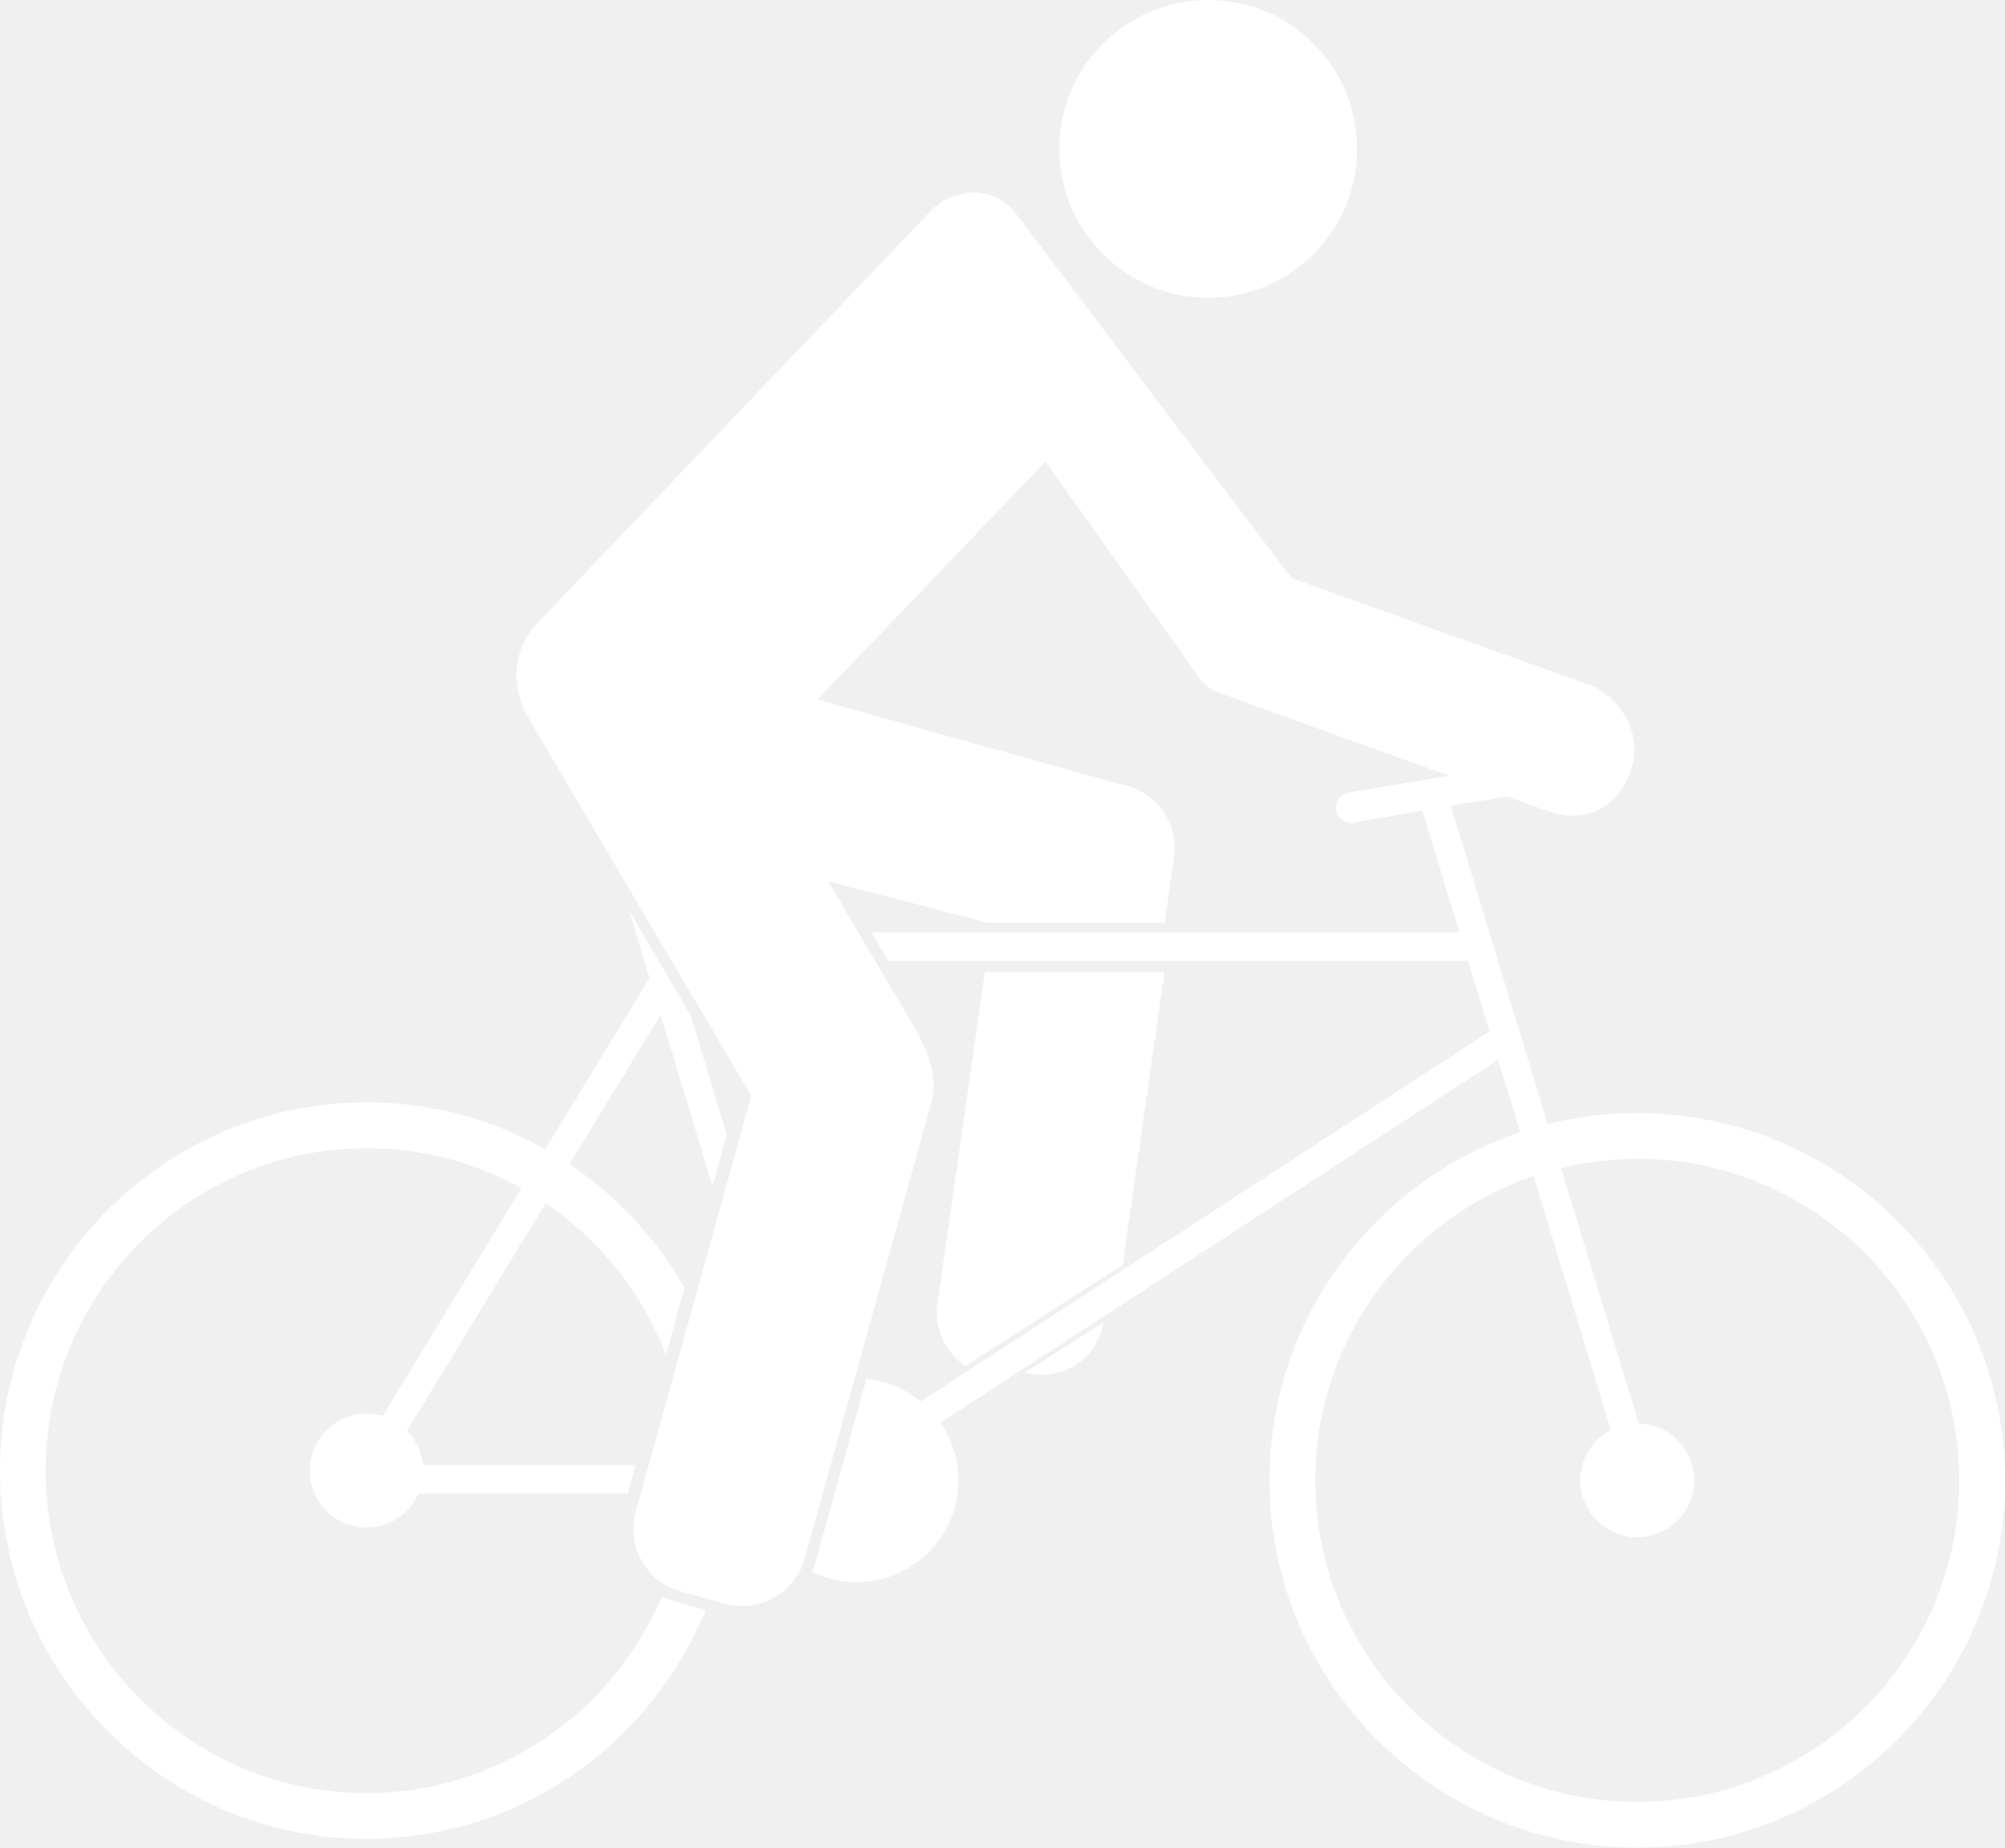
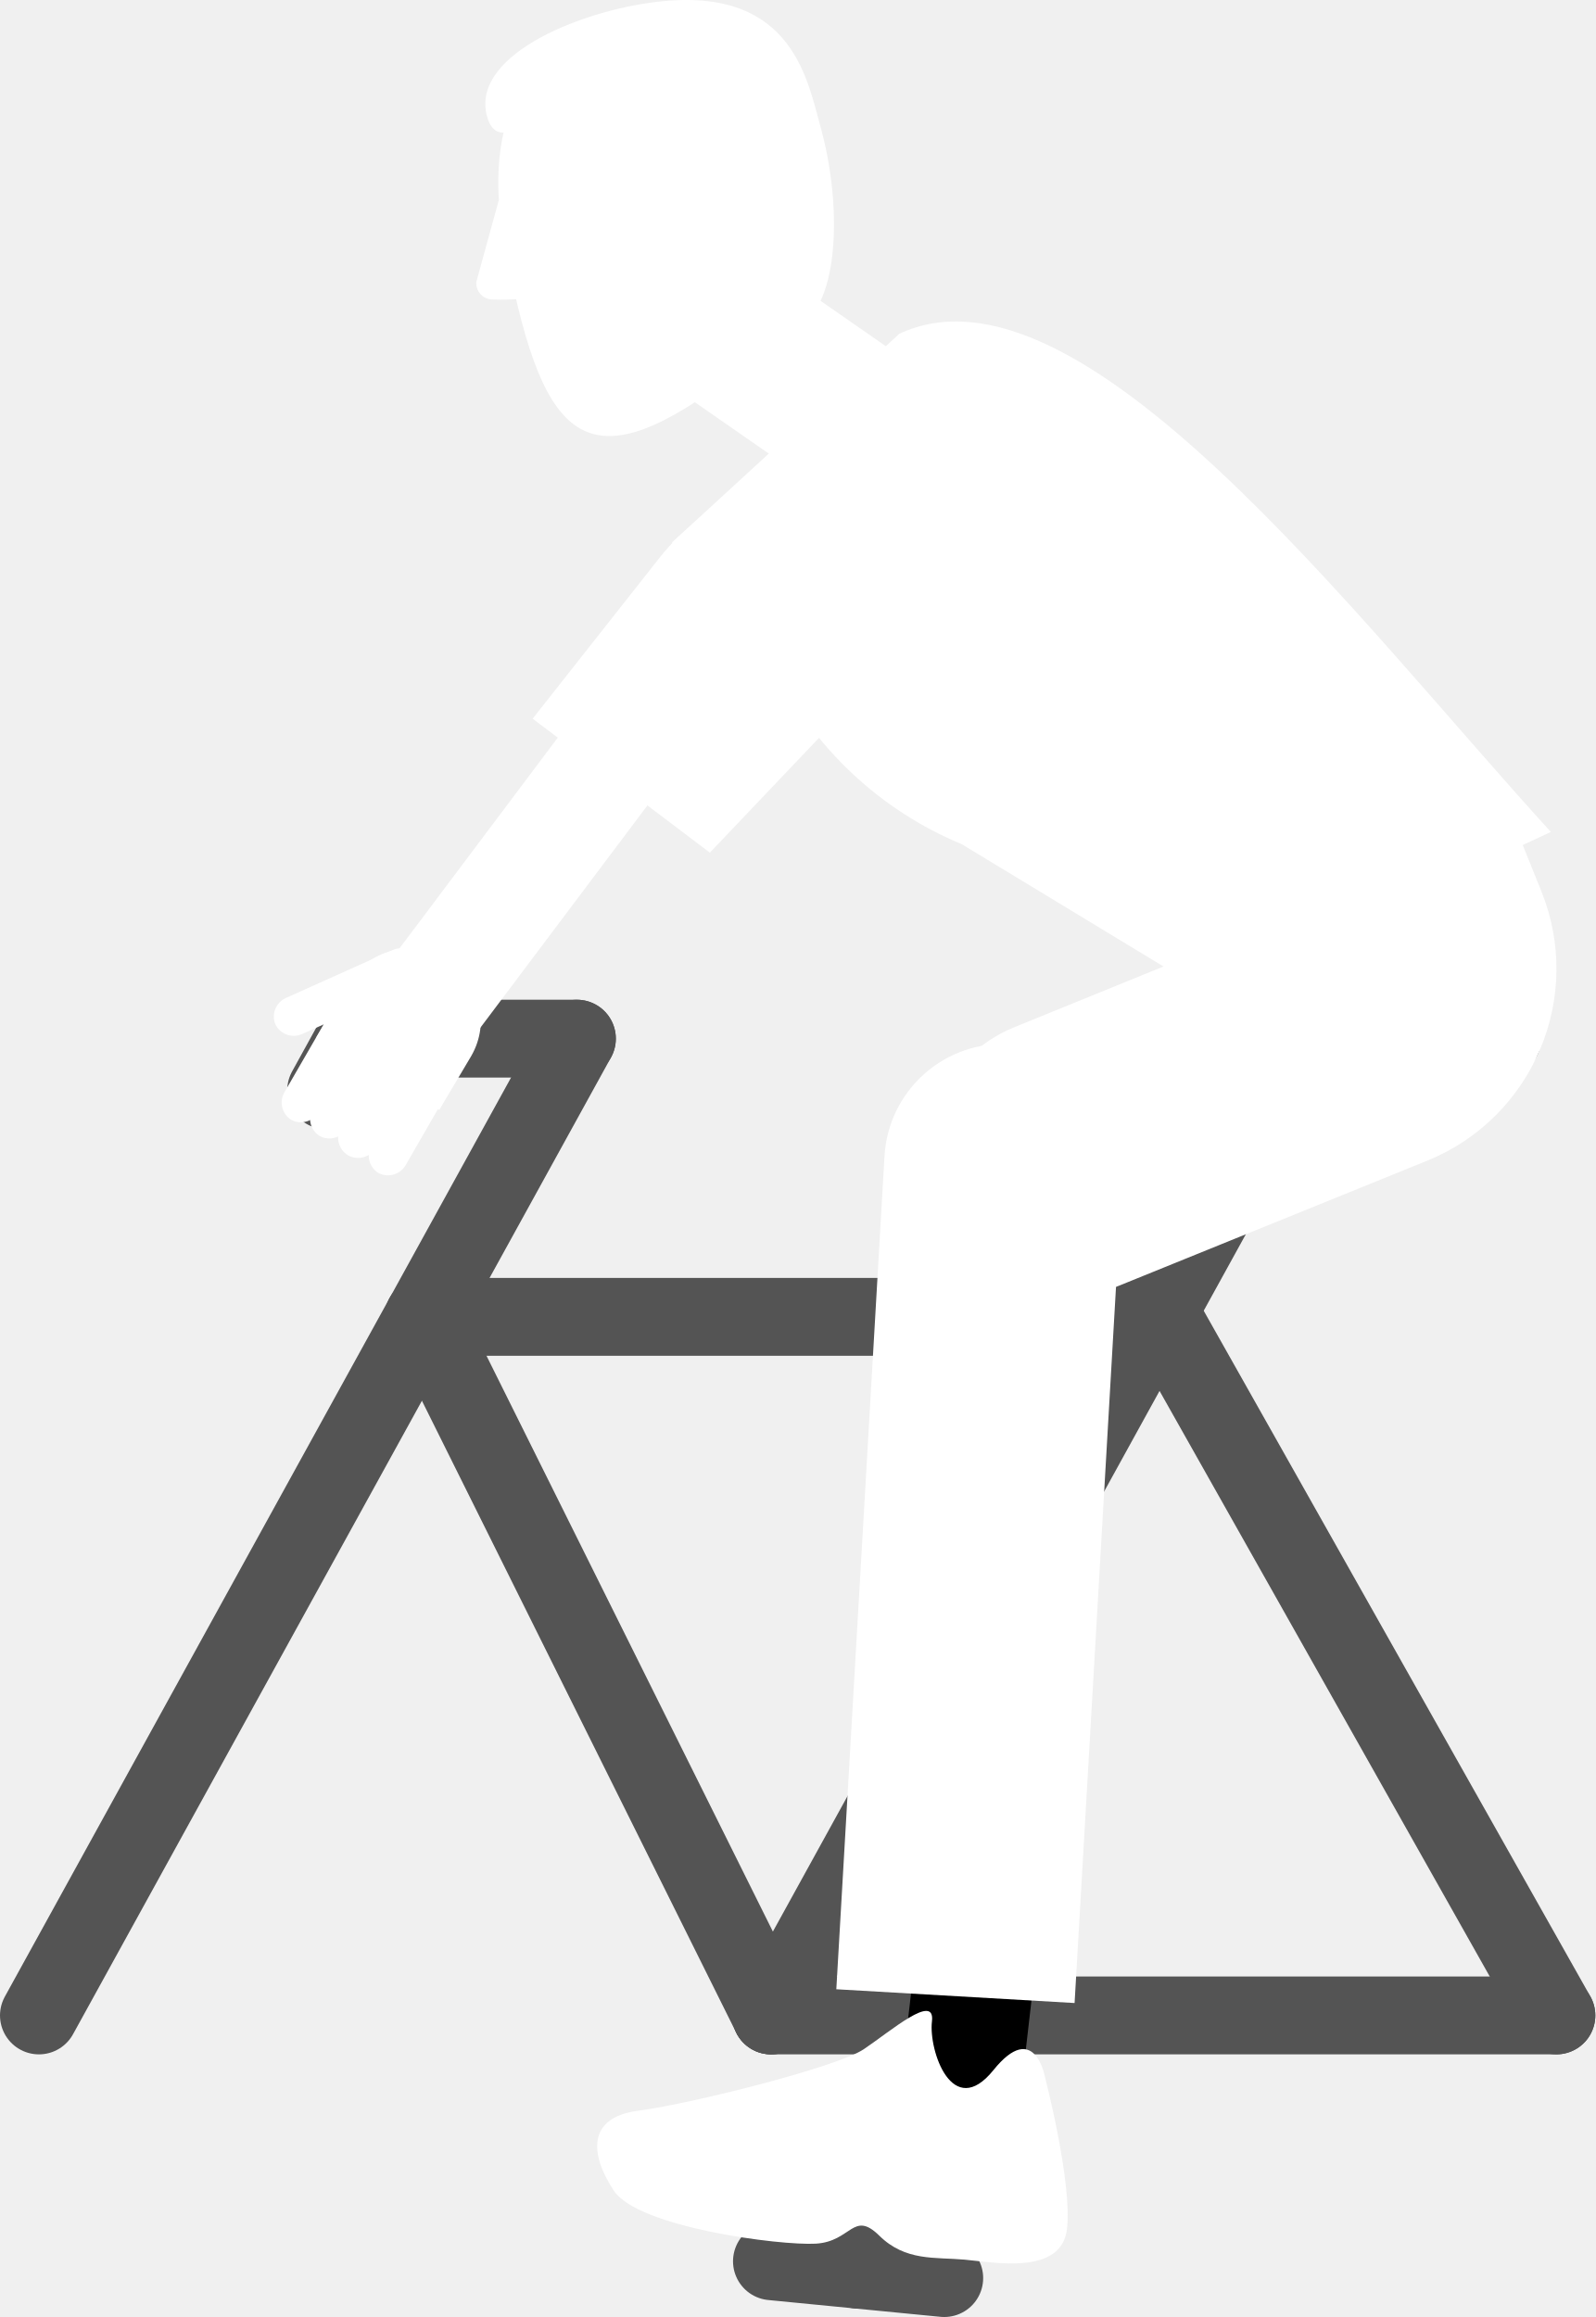
- <svg xmlns="http://www.w3.org/2000/svg" width="229px" height="211px" viewBox="0 0 229 211" version="1.1">
-   <g id="design-three" stroke="none" stroke-width="1" fill="none" fill-rule="evenodd">
-     <g id="Desktop-HD" transform="translate(-1069, -3156)" fill="#FFFFFF" fill-rule="nonzero">
-       <g id="bike" transform="translate(1069, 3156)">
-         <path d="M155,17 C155,26.389 147.389,34 138,34 C128.611,34 121,26.389 121,17 C121,7.611 128.611,0 138,0 C147.389,0 155,7.611 155,17" id="Fill-6" />
-         <path d="M75.617,182.279 C70.042,195.484 57.015,204.771 41.862,204.771 C21.651,204.771 5.206,188.249 5.206,167.945 C5.206,147.641 21.651,131.12 41.862,131.12 C48.274,131.12 54.304,132.784 59.553,135.705 L43.702,161.709 C43.116,161.535 42.5,161.439 41.862,161.439 C38.283,161.439 35.386,164.35 35.386,167.945 C35.386,171.541 38.283,174.452 41.862,174.452 C44.504,174.452 46.773,172.861 47.779,170.582 L71.682,170.582 L72.585,167.313 L48.309,167.313 C48.161,165.793 47.493,164.424 46.487,163.391 L62.33,137.408 C68.502,141.597 73.339,147.628 76.064,154.706 L78.176,147.053 C74.944,141.396 70.437,136.563 65.049,132.946 L75.456,115.875 L81.378,135.456 L83,129.573 L78.892,115.984 L71.864,104 L74.189,111.692 L62.273,131.242 C56.23,127.834 49.268,125.89 41.862,125.89 C18.78,125.89 0,144.756 0,167.945 C0,191.134 18.78,210 41.862,210 C59.345,210 74.354,199.179 80.606,183.856 L77.274,182.928 C76.693,182.767 76.137,182.549 75.617,182.279" id="Fill-7" />
-         <path d="M186.999,205.784 C166.721,205.784 150.221,189.308 150.221,169.059 C150.221,152.948 160.672,139.236 175.157,134.298 L183.983,163.313 C181.916,164.4 180.501,166.564 180.501,169.059 C180.501,172.645 183.413,175.548 186.999,175.548 C190.59,175.548 193.502,172.645 193.502,169.059 C193.502,165.53 190.681,162.67 187.173,162.579 L178.29,133.386 C181.085,132.703 184.001,132.334 186.999,132.334 C207.282,132.334 223.777,148.81 223.777,169.059 C223.777,189.308 207.282,205.784 186.999,205.784 Z M186.999,127.118 C183.47,127.118 180.044,127.557 176.767,128.379 L165.699,92.014 L172.14,90.961 L176.91,92.671 C179.815,93.712 184.144,93.302 186.063,88.514 L186.244,88.01 C187.874,83.298 184.452,79.265 181.547,78.224 L147.495,66.014 L116.132,24.53 C113.415,20.943 108.781,21.515 106.308,24.097 L61.141,71.41 C59.991,72.61 57.518,76.521 60.213,81.763 L85.804,125.145 L72.608,172.651 C71.517,176.583 73.823,180.655 77.761,181.745 L82.794,183.14 C86.732,184.23 90.809,181.927 91.902,177.995 L106.356,125.953 C106.99,123.228 106.462,121.36 104.914,118.149 L94.574,100.62 L112.804,105.387 L133.021,105.387 L134.083,97.885 C134.653,93.848 131.837,90.11 127.789,89.536 L93.366,79.897 L119.419,52.7 L136.448,76.667 C136.913,77.518 137.596,78.251 138.459,78.769 C138.946,79.074 165.525,88.588 165.525,88.588 L154.021,90.514 C153.077,90.679 152.441,91.579 152.607,92.526 C152.772,93.47 153.673,94.104 154.622,93.939 L162.461,92.579 L166.687,106.474 L99.542,106.474 L101.466,109.733 L167.679,109.733 L170.13,117.787 L105.165,160.045 C103.437,158.641 101.3,157.716 98.955,157.489 L93.161,178.343 C93.048,178.751 92.904,179.147 92.735,179.525 C94.271,180.268 95.99,180.685 97.814,180.685 C104.243,180.685 109.457,175.479 109.457,169.059 C109.457,166.617 108.699,164.348 107.411,162.475 L171.117,121.034 L173.633,129.295 C157.007,134.885 144.998,150.597 144.998,169.059 C144.998,192.185 163.84,211 186.999,211 C210.163,211 229,192.185 229,169.059 C229,145.933 210.163,127.118 186.999,127.118 L186.999,127.118 Z" id="Fill-8" />
-         <path d="M118.047,156.931 C121.895,157.466 125.454,154.823 125.996,151.024 L126,151 L117,156.784 L118.047,156.931" id="Fill-9" />
-         <path d="M128.218,144.464 L133,111 L112.484,111 L107.074,148.853 C106.663,151.733 107.992,154.461 110.272,156 L128.218,144.464" id="Fill-10" />
-       </g>
+ <svg xmlns="http://www.w3.org/2000/svg" viewBox="0 0 77.87 113.1">
+   <defs>
+     <style>.cls-1{fill:none;stroke:#545454;stroke-linecap:round;stroke-miterlimit:10;stroke-width:3.8px;}.cls-2{fill:#fff;}</style>
+   </defs>
+   <g id="Layer_2" data-name="Layer 2">
+     <g id="Layer_2-2" data-name="Layer 2">
+       <line class="cls-1" x1="41.88" y1="110.79" x2="44" y2="98.38" />
+       <line class="cls-1" x1="63.9" y1="50.7" x2="37.64" y2="98.38" />
+       <line class="cls-1" x1="28.16" y1="50.7" x2="17.31" y2="50.7" />
+       <line class="cls-1" x1="73.32" y1="50.7" x2="54.47" y2="50.7" />
+       <line class="cls-1" x1="20.68" y1="64.28" x2="37.64" y2="98.38" />
+       <line class="cls-1" x1="37.64" y1="98.38" x2="75.97" y2="98.38" />
+       <line class="cls-1" x1="75.97" y1="98.38" x2="56.81" y2="64.4" />
+       <line class="cls-1" x1="20.68" y1="64.28" x2="56.81" y2="64.28" />
+       <line class="cls-1" x1="28.16" y1="50.7" x2="1.9" y2="98.38" />
+       <line class="cls-1" x1="17.31" y1="50.7" x2="15.92" y2="53.22" />
+       <line class="cls-1" x1="46.09" y1="111.2" x2="37.68" y2="110.38" />
+       <polygon class="cls-2" points="18.54 47.57 22.91 50.88 42 25.48 37.62 22.17 18.54 47.57" />
+       <path class="cls-2" d="M21.75,46.8h0A3.46,3.46,0,0,0,17,48l-1.56,2.64,6,3.54L23,51.55A3.48,3.48,0,0,0,21.75,46.8Z" />
+       <path class="cls-2" d="M20.47,46.85h0a1,1,0,0,0-1.27-.49l-5.28,2.37A1,1,0,0,0,13.44,50h0a1,1,0,0,0,1.27.49L20,48.13A1,1,0,0,0,20.47,46.85Z" />
+       <path class="cls-2" d="M18.07,48h0a.94.94,0,0,0-1.31.34l-2.89,5a1,1,0,0,0,.34,1.32h0a1,1,0,0,0,1.32-.34l2.88-5A1,1,0,0,0,18.07,48Z" />
+       <path class="cls-2" d="M19.46,48.78h0a1,1,0,0,0-1.32.34l-2.88,5a1,1,0,0,0,.34,1.33h0a1,1,0,0,0,1.32-.34l2.88-5A1,1,0,0,0,19.46,48.78Z" />
+       <path class="cls-2" d="M20.83,49.71h0a1,1,0,0,0-1.32.34l-2.88,5A1,1,0,0,0,17,56.4h0a1,1,0,0,0,1.32-.34l2.88-5A1,1,0,0,0,20.83,49.71Z" />
+       <path class="cls-2" d="M22.32,50.6h0a1,1,0,0,0-1.32.33l-2.88,5a1,1,0,0,0,.34,1.32h0a1,1,0,0,0,1.32-.34l2.88-5A1,1,0,0,0,22.32,50.6Z" />
+       <path class="cls-2" d="M26,35.08l8.65,6.54,6-6.31c3.35-3.52,3.57-8.7.47-10.72h0c-2.56-1.67-6.44-.52-8.93,2.64Z" />
+       <rect x="44.32" y="96.48" width="5.74" height="5.88" transform="translate(-56.97 134.97) rotate(-83.45)" />
+       <path class="cls-2" d="M48,50.92h0a5.81,5.81,0,0,1,5.81,5.81V97.47a0,0,0,0,1,0,0H42.16a0,0,0,0,1,0,0V56.73A5.81,5.81,0,0,1,48,50.92Z" transform="translate(4.36 -2.64) rotate(3.31)" />
+       <path class="cls-2" d="M24.6,11.74c-1.08-5.81,1-10,6.09-11.06s8.36,2.44,9.53,8.23-.76,6.7-4.87,9.73C28.38,23.79,26.39,21.38,24.6,11.74Z" />
+       <polygon class="cls-2" points="45.89 18.74 41.6 24.97 33.45 19.31 37.74 13.08 45.89 18.74" />
+       <path class="cls-2" d="M51,101.36s1.35,5.18,1.08,7.45-3.56,1.62-5,1.49-2.88.09-4.16-1.17-1.36.29-3.1.39-8.67-.79-9.86-2.59-1.29-3.58,1.2-3.9,9.69-2.12,11-3,3.5-2.78,3.33-1.36,1,4.86,3,2.38S51,101.36,51,101.36Z" />
+       <path class="cls-2" d="M58.86,48.43,75.7,40.61c-9.61-10.53-23-28.41-31.8-24.32L32.8,26.48l5,6.14a17.79,17.79,0,0,0,9.15,8.59Z" />
+       <path class="cls-2" d="M23.75,5.59c-.7-3,4.86-5.19,8.69-5.54,6.34-.58,7,4,7.64,6.25,1.22,4.49.72,10-2,9.76-1.34-.13-1.52-8.76-3.15-8.43C34,7.81,33,10,32.48,11c-.76,1.42-1.88.77-1.95-.56C30.4,7.66,30,6.91,28.94,5.3,27.71,3.48,24.42,8.4,23.75,5.59Z" />
+       <path class="cls-2" d="M24.35,9.76l-1.1,4a.8.8,0,0,0,.83.86,11.42,11.42,0,0,0,2.66-.22Z" />
+       <path class="cls-2" d="M45.73,59h0a6.82,6.82,0,0,0,8.89,3.76l15.06-6.11a10.11,10.11,0,0,0,5.55-13.16l-1.32-3.28L49.49,50.15A6.83,6.83,0,0,0,45.73,59Z" />
    </g>
  </g>
</svg>
